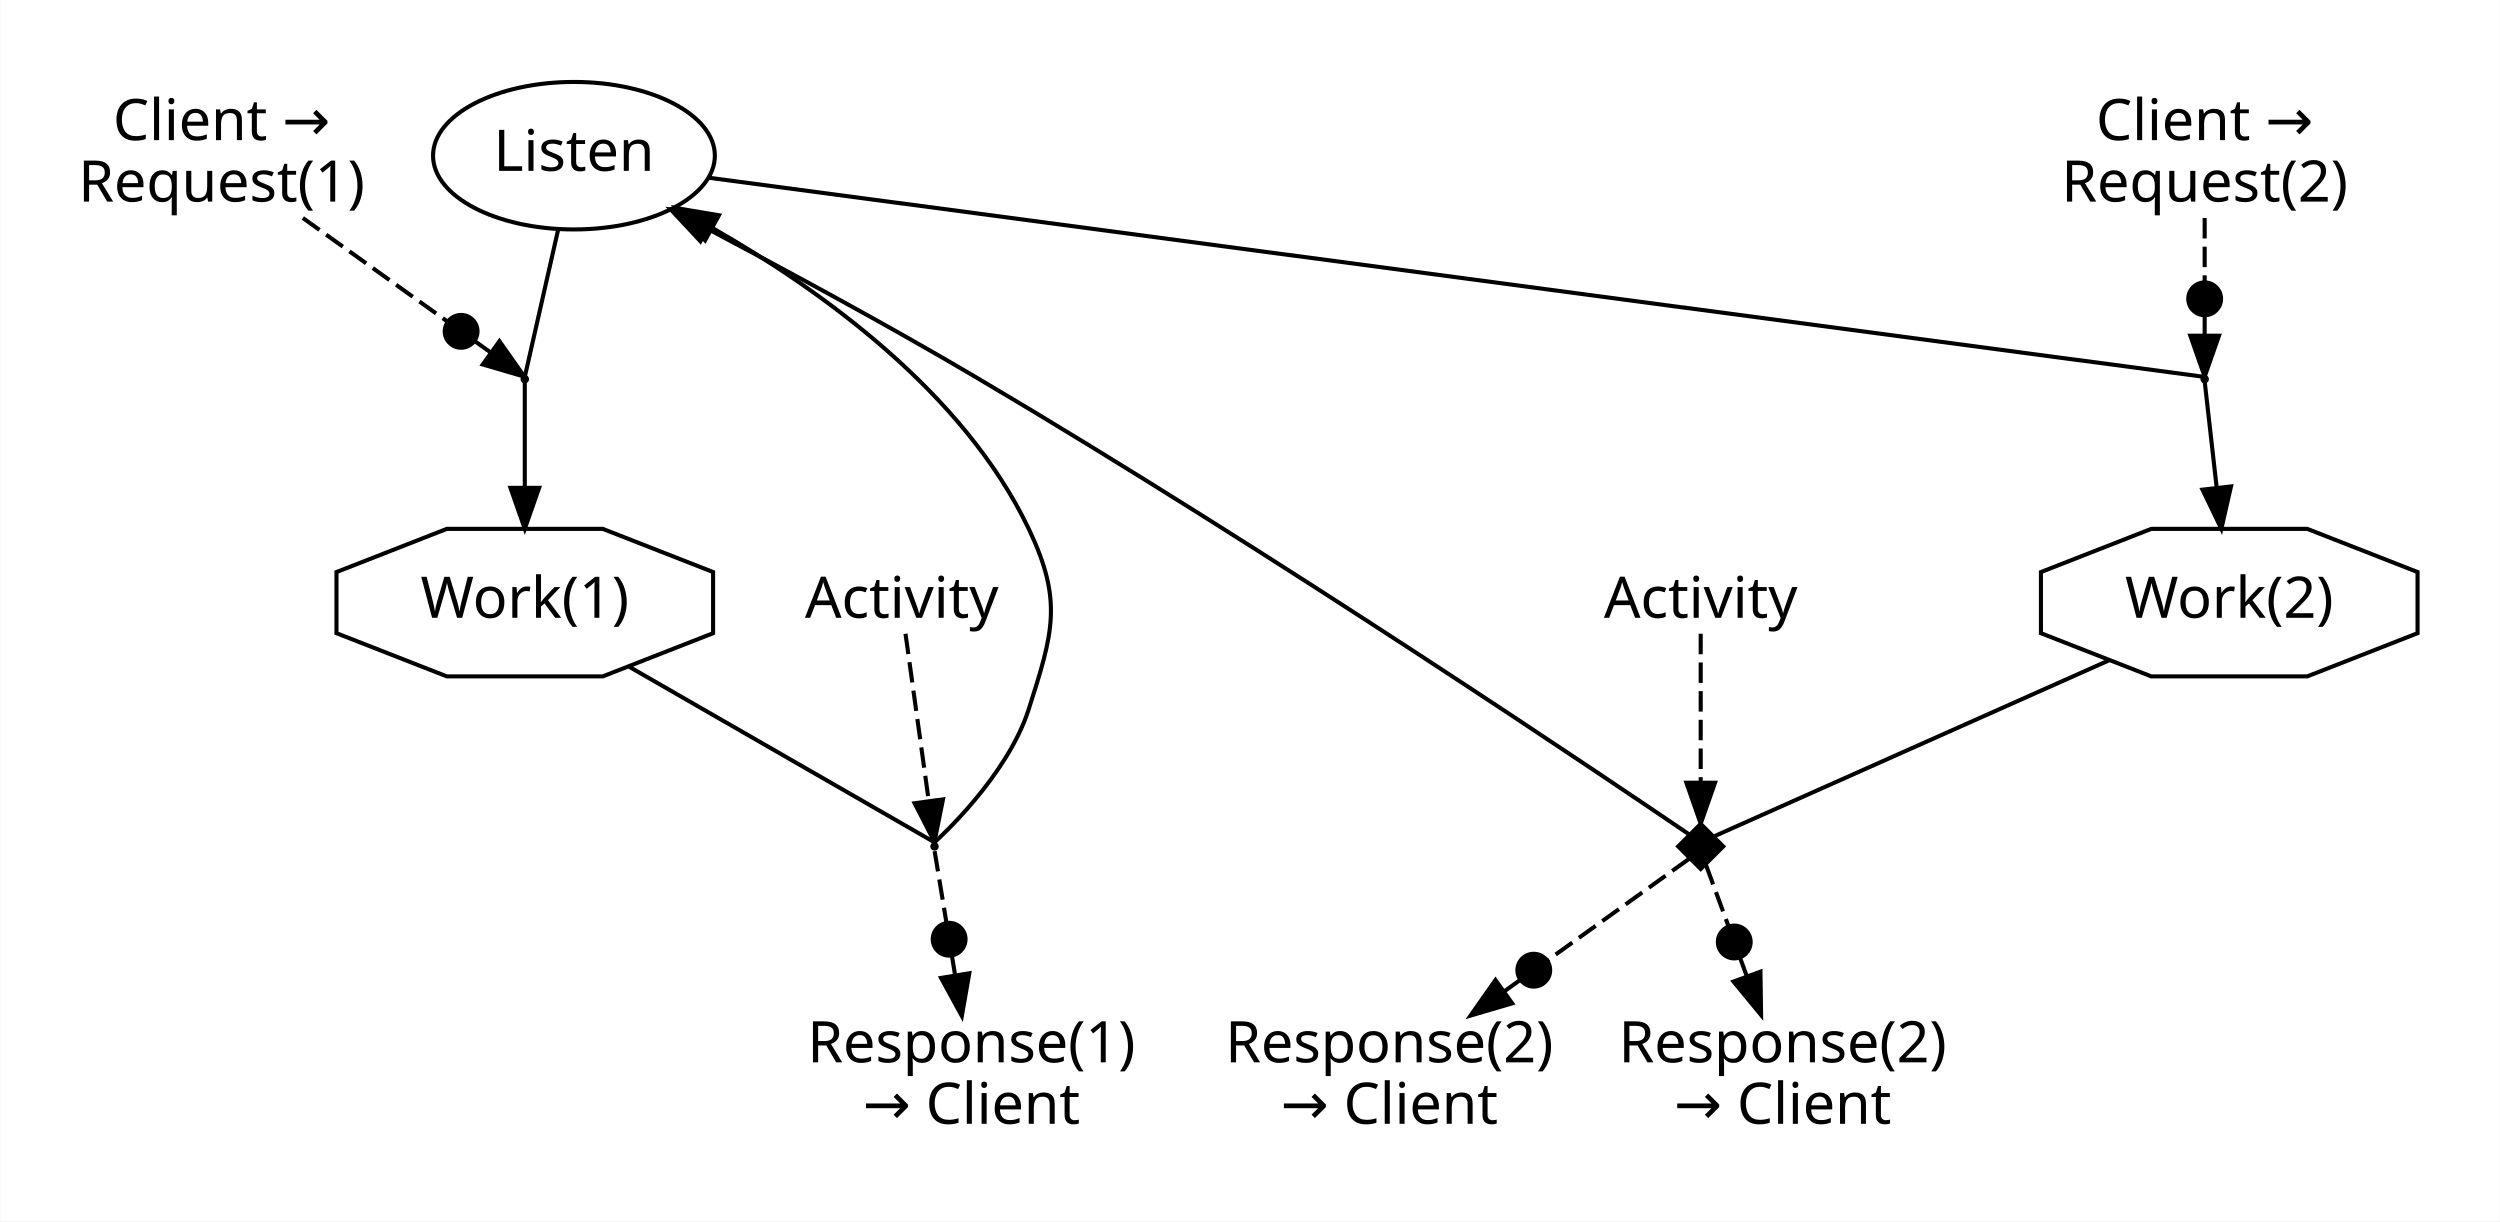
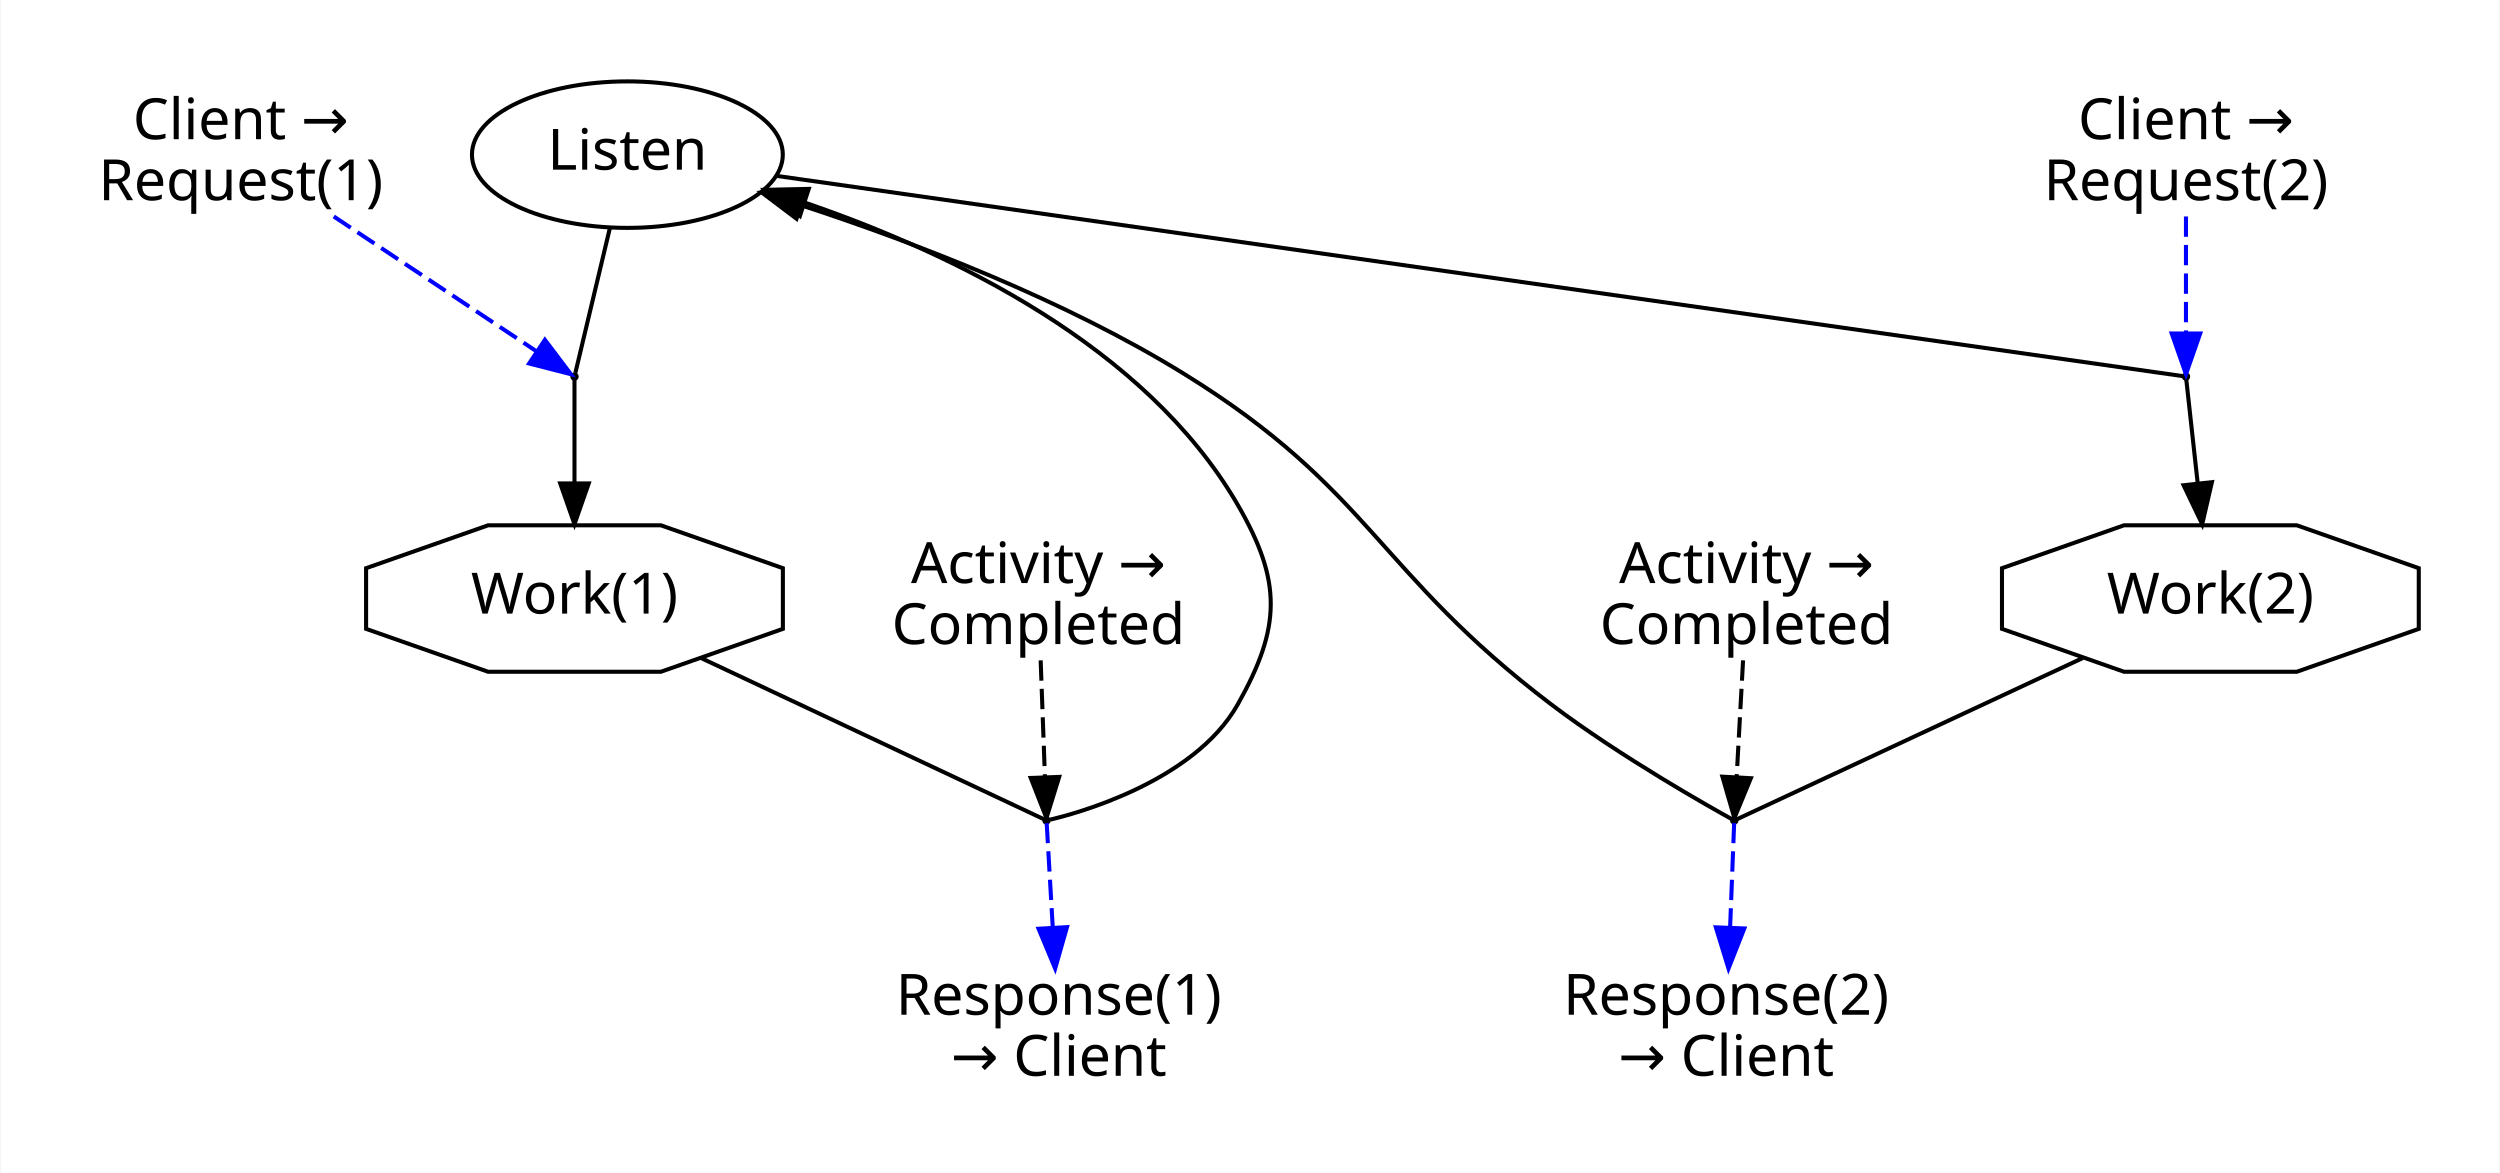
- <svg xmlns="http://www.w3.org/2000/svg" width="610pt" height="298pt" viewBox="0.00 0.00 610.00 298.08">
-   <g id="graph0" class="graph" transform="scale(1 1) rotate(0) translate(4 294.08)">
-     <polygon fill="white" stroke="transparent" points="-4,4 -4,-294.08 606,-294.08 606,4 -4,4" />
+ <svg xmlns="http://www.w3.org/2000/svg" width="614pt" height="288pt" viewBox="0.00 0.00 614.00 288.16">
+   <g id="graph0" class="graph" transform="scale(1 1) rotate(0) translate(4 284.16)">
+     <polygon fill="#ffffff" stroke="transparent" points="-4,4 -4,-284.16 610,-284.16 610,4 -4,4" />
    <g id="clust1" class="cluster">
-       <polygon fill="none" stroke="white" points="8,-121 8,-282.08 178,-282.08 178,-121 8,-121" />
+       <polygon fill="none" stroke="#ffffff" points="8,-111.08 8,-272.16 196,-272.16 196,-111.08 8,-111.08" />
    </g>
    <g id="clust2" class="cluster">
-       <polygon fill="none" stroke="white" points="486,-121 486,-279.08 594,-279.08 594,-121 486,-121" />
+       <polygon fill="none" stroke="#ffffff" points="480,-111.08 480,-269.16 598,-269.16 598,-111.08 480,-111.08" />
    </g>
    <g id="clust3" class="cluster">
-       <polygon fill="none" stroke="white" points="186,-8 186,-162.5 280,-162.5 280,-8 186,-8" />
+       <polygon fill="none" stroke="#ffffff" points="204,-8 204,-160.08 308,-160.08 308,-8 204,-8" />
    </g>
    <g id="clust4" class="cluster">
-       <polygon fill="none" stroke="white" points="288,-8 288,-162.5 478,-162.5 478,-8 288,-8" />
+       <polygon fill="none" stroke="#ffffff" points="368,-8 368,-160.08 472,-160.08 472,-8 368,-8" />
    </g>
    <g id="node1" class="node">
-       <ellipse fill="none" stroke="black" cx="136" cy="-256.08" rx="34.39" ry="18" />
-       <text text-anchor="middle" x="136" y="-252.38" font-family="sans-serif" font-size="14.00">Listen</text>
+       <ellipse fill="none" stroke="#000000" cx="150" cy="-246.16" rx="38.194" ry="18" />
+       <text text-anchor="middle" x="150" y="-242.46" font-family="sans-serif" font-size="14.00" fill="#000000">Listen</text>
    </g>
    <g id="node3" class="node">
-       <ellipse fill="black" stroke="black" cx="124" cy="-201.54" rx="0.54" ry="0.54" />
+       <ellipse fill="#000000" stroke="#000000" cx="137" cy="-191.62" rx=".54" ry=".54" />
    </g>
    <g id="edge1" class="edge">
-       <path fill="none" stroke="black" d="M132.14,-238.02C128.74,-223.01 124.29,-203.35 124.01,-202.14" />
+       <path fill="none" stroke="#000000" d="M145.671,-227.999C142.362,-214.117 138.205,-196.676 137.218,-192.532" />
    </g>
    <g id="node6" class="node">
-       <ellipse fill="black" stroke="black" cx="534" cy="-201.54" rx="0.54" ry="0.54" />
+       <ellipse fill="#000000" stroke="#000000" cx="533" cy="-191.62" rx=".54" ry=".54" />
    </g>
    <g id="edge4" class="edge">
-       <path fill="none" stroke="black" d="M168.91,-250.7C263.52,-238.1 529.8,-202.64 533.95,-202.09" />
+       <path fill="none" stroke="#000000" d="M186.724,-240.93C279.59,-227.706 517.5,-193.827 532.279,-191.723" />
    </g>
    <g id="node2" class="node">
-       <polygon fill="none" stroke="black" points="169.96,-139.54 169.96,-154.46 143.04,-165 104.96,-165 78.04,-154.46 78.04,-139.54 104.96,-129 143.04,-129 169.96,-139.54" />
-       <text text-anchor="middle" x="124" y="-143.3" font-family="sans-serif" font-size="14.00">Work(1)</text>
+       <polygon fill="none" stroke="#000000" points="188.21,-129.624 188.21,-144.536 158.212,-155.08 115.788,-155.08 85.79,-144.536 85.79,-129.624 115.788,-119.08 158.212,-119.08 188.21,-129.624" />
+       <text text-anchor="middle" x="137" y="-133.38" font-family="sans-serif" font-size="14.00" fill="#000000">Work(1)</text>
    </g>
    <g id="node8" class="node">
-       <ellipse fill="black" stroke="black" cx="224" cy="-87.5" rx="0.54" ry="0.54" />
+       <ellipse fill="#000000" stroke="#000000" cx="253" cy="-82.54" rx=".54" ry=".54" />
    </g>
    <g id="edge7" class="edge">
-       <path fill="none" stroke="black" d="M149.49,-131.34C178.19,-114.84 221.21,-90.1 223.87,-88.57" />
+       <path fill="none" stroke="#000000" d="M168.086,-122.464C200.299,-107.319 246.744,-85.481 252.424,-82.811" />
    </g>
    <g id="edge2" class="edge">
-       <path fill="none" stroke="black" d="M124,-200.85C124,-199.37 124,-187.32 124,-175.1" />
-       <polygon fill="black" stroke="black" points="127.5,-175.02 124,-165.02 120.5,-175.02 127.5,-175.02" />
+       <path fill="none" stroke="#000000" d="M137,-191.007C137,-188.292 137,-176.962 137,-165.384" />
+       <polygon fill="#000000" stroke="#000000" points="140.5,-165.355 137,-155.355 133.5,-165.355 140.5,-165.355" />
    </g>
    <g id="node4" class="node">
-       <text text-anchor="middle" x="50" y="-259.88" font-family="sans-serif" font-size="14.00">Client →</text>
-       <text text-anchor="middle" x="50" y="-244.88" font-family="sans-serif" font-size="14.00">Request(1)</text>
+       <text text-anchor="middle" x="55" y="-249.96" font-family="sans-serif" font-size="14.00" fill="#000000">Client →</text>
+       <text text-anchor="middle" x="55" y="-234.96" font-family="sans-serif" font-size="14.00" fill="#000000">Request(1)</text>
    </g>
    <g id="edge3" class="edge">
-       <path fill="none" stroke="black" stroke-dasharray="5,2" d="M69.83,-240.88C80.78,-233.04 94.31,-223.35 105.1,-215.61" />
-       <polygon fill="black" stroke="black" points="117.81,-210.81 123.91,-202.15 113.74,-205.12 117.81,-210.81" />
-       <polyline fill="none" stroke="black" points="115.78,-207.97 111.71,-210.88 " />
-       <ellipse fill="black" stroke="black" cx="108.46" cy="-213.21" rx="4" ry="4" />
+       <path fill="none" stroke="#0000ff" stroke-dasharray="5,2" d="M77.842,-230.968C94.333,-219.999 115.736,-205.763 127.755,-197.769" />
+       <polygon fill="#0000ff" stroke="#0000ff" points="129.729,-200.659 136.117,-192.207 125.853,-194.831 129.729,-200.659" />
    </g>
    <g id="node5" class="node">
-       <polygon fill="none" stroke="black" points="585.96,-139.54 585.96,-154.46 559.04,-165 520.96,-165 494.04,-154.46 494.04,-139.54 520.96,-129 559.04,-129 585.96,-139.54" />
-       <text text-anchor="middle" x="540" y="-143.3" font-family="sans-serif" font-size="14.00">Work(2)</text>
+       <polygon fill="none" stroke="#000000" points="590.21,-129.624 590.21,-144.536 560.212,-155.08 517.788,-155.08 487.79,-144.536 487.79,-129.624 517.788,-119.08 560.212,-119.08 590.21,-129.624" />
+       <text text-anchor="middle" x="539" y="-133.38" font-family="sans-serif" font-size="14.00" fill="#000000">Work(2)</text>
    </g>
    <g id="node11" class="node">
-       <polygon fill="black" stroke="black" points="411,-93 405.5,-87.5 411,-82 416.5,-87.5 411,-93" />
+       <ellipse fill="#000000" stroke="#000000" cx="422" cy="-82.54" rx=".54" ry=".54" />
    </g>
    <g id="edge11" class="edge">
-       <path fill="none" stroke="black" d="M510.73,-132.95C478.02,-118.37 427.88,-96.02 414.42,-90.03" />
+       <path fill="none" stroke="#000000" d="M507.646,-122.464C475.155,-107.319 428.31,-85.481 422.581,-82.811" />
    </g>
    <g id="edge5" class="edge">
-       <path fill="none" stroke="black" d="M534.02,-200.85C534.18,-199.37 535.55,-187.32 536.93,-175.1" />
-       <polygon fill="black" stroke="black" points="540.43,-175.36 538.07,-165.02 533.47,-174.57 540.43,-175.36" />
+       <path fill="none" stroke="#000000" d="M533.067,-191.007C533.366,-188.292 534.612,-176.962 535.886,-165.384" />
+       <polygon fill="#000000" stroke="#000000" points="539.375,-165.678 536.99,-155.355 532.417,-164.912 539.375,-165.678" />
    </g>
    <g id="node7" class="node">
-       <text text-anchor="middle" x="534" y="-259.88" font-family="sans-serif" font-size="14.00">Client →</text>
-       <text text-anchor="middle" x="534" y="-244.88" font-family="sans-serif" font-size="14.00">Request(2)</text>
+       <text text-anchor="middle" x="533" y="-249.96" font-family="sans-serif" font-size="14.00" fill="#000000">Client →</text>
+       <text text-anchor="middle" x="533" y="-234.96" font-family="sans-serif" font-size="14.00" fill="#000000">Request(2)</text>
    </g>
    <g id="edge6" class="edge">
-       <path fill="none" stroke="black" stroke-dasharray="5,2" d="M534,-240.88C534,-236.12 534,-230.69 534,-225.43" />
-       <polygon fill="black" stroke="black" points="537.5,-212.15 534,-202.15 530.5,-212.15 537.5,-212.15" />
-       <polyline fill="none" stroke="black" points="534,-212.15 534,-217.15 " />
-       <ellipse fill="black" stroke="black" cx="534" cy="-221.15" rx="4" ry="4" />
+       <path fill="none" stroke="#0000ff" stroke-dasharray="5,2" d="M533,-230.968C533,-221.827 533,-210.418 533,-202.242" />
+       <polygon fill="#0000ff" stroke="#0000ff" points="536.5,-202.207 533,-192.207 529.5,-202.207 536.5,-202.207" />
    </g>
    <g id="edge8" class="edge">
-       <path fill="none" stroke="black" d="M224.05,-88.55C225.09,-89.48 241.8,-104.66 247,-121 252.93,-139.64 255.41,-147.35 247,-165 231.15,-198.27 196.34,-223.25 169.9,-238.37" />
-       <polygon fill="black" stroke="black" points="168.01,-235.41 160.94,-243.3 171.39,-241.54 168.01,-235.41" />
+       <path fill="none" stroke="#000000" d="M253.875,-82.737C259.363,-84.021 289.139,-91.778 300,-111.08 310.68,-130.059 310.914,-141.234 300,-160.08 277.307,-199.267 229.289,-222.158 193.663,-234.353" />
+       <polygon fill="#000000" stroke="#000000" points="192.396,-231.085 183.975,-237.514 194.567,-237.74 192.396,-231.085" />
    </g>
    <g id="node10" class="node">
-       <text text-anchor="middle" x="233" y="-34.8" font-family="sans-serif" font-size="14.00">Response(1)</text>
-       <text text-anchor="middle" x="233" y="-19.8" font-family="sans-serif" font-size="14.00">→ Client</text>
+       <text text-anchor="middle" x="256" y="-34.8" font-family="sans-serif" font-size="14.00" fill="#000000">Response(1)</text>
+       <text text-anchor="middle" x="256" y="-19.8" font-family="sans-serif" font-size="14.00" fill="#000000">→ Client</text>
    </g>
    <g id="edge10" class="edge">
-       <path fill="none" stroke="black" stroke-dasharray="5,2" d="M224.03,-86.34C224.22,-85.2 225.42,-77.87 226.9,-68.95" />
-       <polygon fill="black" stroke="black" points="232.49,-56.54 230.67,-46.11 225.59,-55.4 232.49,-56.54" />
-       <polyline fill="none" stroke="black" points="229.04,-55.97 228.23,-60.91 " />
-       <ellipse fill="black" stroke="black" cx="227.57" cy="-64.85" rx="4" ry="4" />
+       <path fill="none" stroke="#0000ff" stroke-dasharray="5,2" d="M253.034,-81.961C253.189,-79.285 253.86,-67.76 254.525,-56.345" />
+       <polygon fill="#0000ff" stroke="#0000ff" points="258.031,-56.337 255.118,-46.15 251.043,-55.93 258.031,-56.337" />
    </g>
    <g id="node9" class="node">
-       <text text-anchor="middle" x="216" y="-143.3" font-family="sans-serif" font-size="14.00">Activity</text>
+       <text text-anchor="middle" x="251" y="-140.88" font-family="sans-serif" font-size="14.00" fill="#000000">Activity →</text>
+       <text text-anchor="middle" x="251" y="-125.88" font-family="sans-serif" font-size="14.00" fill="#000000">Completed</text>
    </g>
    <g id="edge9" class="edge">
-       <path fill="none" stroke="black" stroke-dasharray="5,2" d="M216.92,-139.4C218.3,-129.46 220.93,-110.54 222.57,-98.78" />
-       <polygon fill="black" stroke="black" points="226.07,-98.99 223.99,-88.6 219.14,-98.03 226.07,-98.99" />
+       <path fill="none" stroke="#000000" stroke-dasharray="5,2" d="M251.557,-121.888C251.892,-112.747 252.311,-101.338 252.611,-93.162" />
+       <polygon fill="#000000" stroke="#000000" points="256.11,-93.249 252.978,-83.127 249.114,-92.992 256.11,-93.249" />
    </g>
    <g id="edge12" class="edge">
-       <path fill="none" stroke="black" d="M408.13,-90.46C391.56,-101.73 306.32,-159.4 234,-202.08 212.53,-214.75 187.83,-228.1 168.6,-238.23" />
-       <polygon fill="black" stroke="black" points="166.87,-235.19 159.64,-242.93 170.12,-241.39 166.87,-235.19" />
+       <path fill="none" stroke="#000000" d="M421.338,-82.903C417.163,-85.207 394.096,-98.104 377,-111.08 334.116,-143.63 332.775,-163.819 287,-192.16 257.574,-210.379 220.959,-224.43 192.987,-233.626" />
+       <polygon fill="#000000" stroke="#000000" points="191.557,-230.409 183.102,-236.793 193.693,-237.075 191.557,-230.409" />
    </g>
    <g id="node13" class="node">
-       <text text-anchor="middle" x="335" y="-34.8" font-family="sans-serif" font-size="14.00">Response(2)</text>
-       <text text-anchor="middle" x="335" y="-19.8" font-family="sans-serif" font-size="14.00">→ Client</text>
+       <text text-anchor="middle" x="420" y="-34.8" font-family="sans-serif" font-size="14.00" fill="#000000">Response(2)</text>
+       <text text-anchor="middle" x="420" y="-19.8" font-family="sans-serif" font-size="14.00" fill="#000000">→ Client</text>
    </g>
    <g id="edge14" class="edge">
-       <path fill="none" stroke="black" stroke-dasharray="5,2" d="M408.11,-84.43C402.19,-80.18 387.99,-70 373.67,-59.73" />
-       <polygon fill="black" stroke="black" points="364.99,-49.2 354.82,-46.21 360.91,-54.89 364.99,-49.2" />
-       <polyline fill="none" stroke="black" points="362.95,-52.04 367.01,-54.96 " />
-       <ellipse fill="black" stroke="black" cx="370.26" cy="-57.29" rx="4" ry="4" />
-     </g>
-     <g id="node14" class="node">
-       <text text-anchor="middle" x="431" y="-34.8" font-family="sans-serif" font-size="14.00">Response(2)</text>
-       <text text-anchor="middle" x="431" y="-19.8" font-family="sans-serif" font-size="14.00">→ Client</text>
-     </g>
-     <g id="edge15" class="edge">
-       <path fill="none" stroke="black" stroke-dasharray="5,2" d="M412.31,-82.92C413.55,-79.56 415.53,-74.15 417.76,-68.08" />
-       <polygon fill="black" stroke="black" points="425.58,-56.93 425.74,-46.34 419.01,-54.52 425.58,-56.93" />
-       <polyline fill="none" stroke="black" points="422.29,-55.72 420.57,-60.42 " />
-       <ellipse fill="black" stroke="black" cx="419.19" cy="-64.17" rx="4" ry="4" />
+       <path fill="none" stroke="#0000ff" stroke-dasharray="5,2" d="M421.978,-81.961C421.874,-79.285 421.426,-67.76 420.983,-56.345" />
+       <polygon fill="#0000ff" stroke="#0000ff" points="424.473,-56.007 420.588,-46.15 417.478,-56.278 424.473,-56.007" />
    </g>
    <g id="node12" class="node">
-       <text text-anchor="middle" x="411" y="-143.3" font-family="sans-serif" font-size="14.00">Activity</text>
+       <text text-anchor="middle" x="425" y="-140.88" font-family="sans-serif" font-size="14.00" fill="#000000">Activity →</text>
+       <text text-anchor="middle" x="425" y="-125.88" font-family="sans-serif" font-size="14.00" fill="#000000">Completed</text>
    </g>
    <g id="edge13" class="edge">
-       <path fill="none" stroke="black" stroke-dasharray="5,2" d="M411,-139.4C411,-130.65 411,-114.93 411,-103.27" />
-       <polygon fill="black" stroke="black" points="414.5,-103.05 411,-93.05 407.5,-103.05 414.5,-103.05" />
+       <path fill="none" stroke="#000000" stroke-dasharray="5,2" d="M424.164,-121.888C423.661,-112.747 423.034,-101.338 422.584,-93.162" />
+       <polygon fill="#000000" stroke="#000000" points="426.076,-92.92 422.032,-83.127 419.087,-93.304 426.076,-92.92" />
    </g>
  </g>
</svg>
